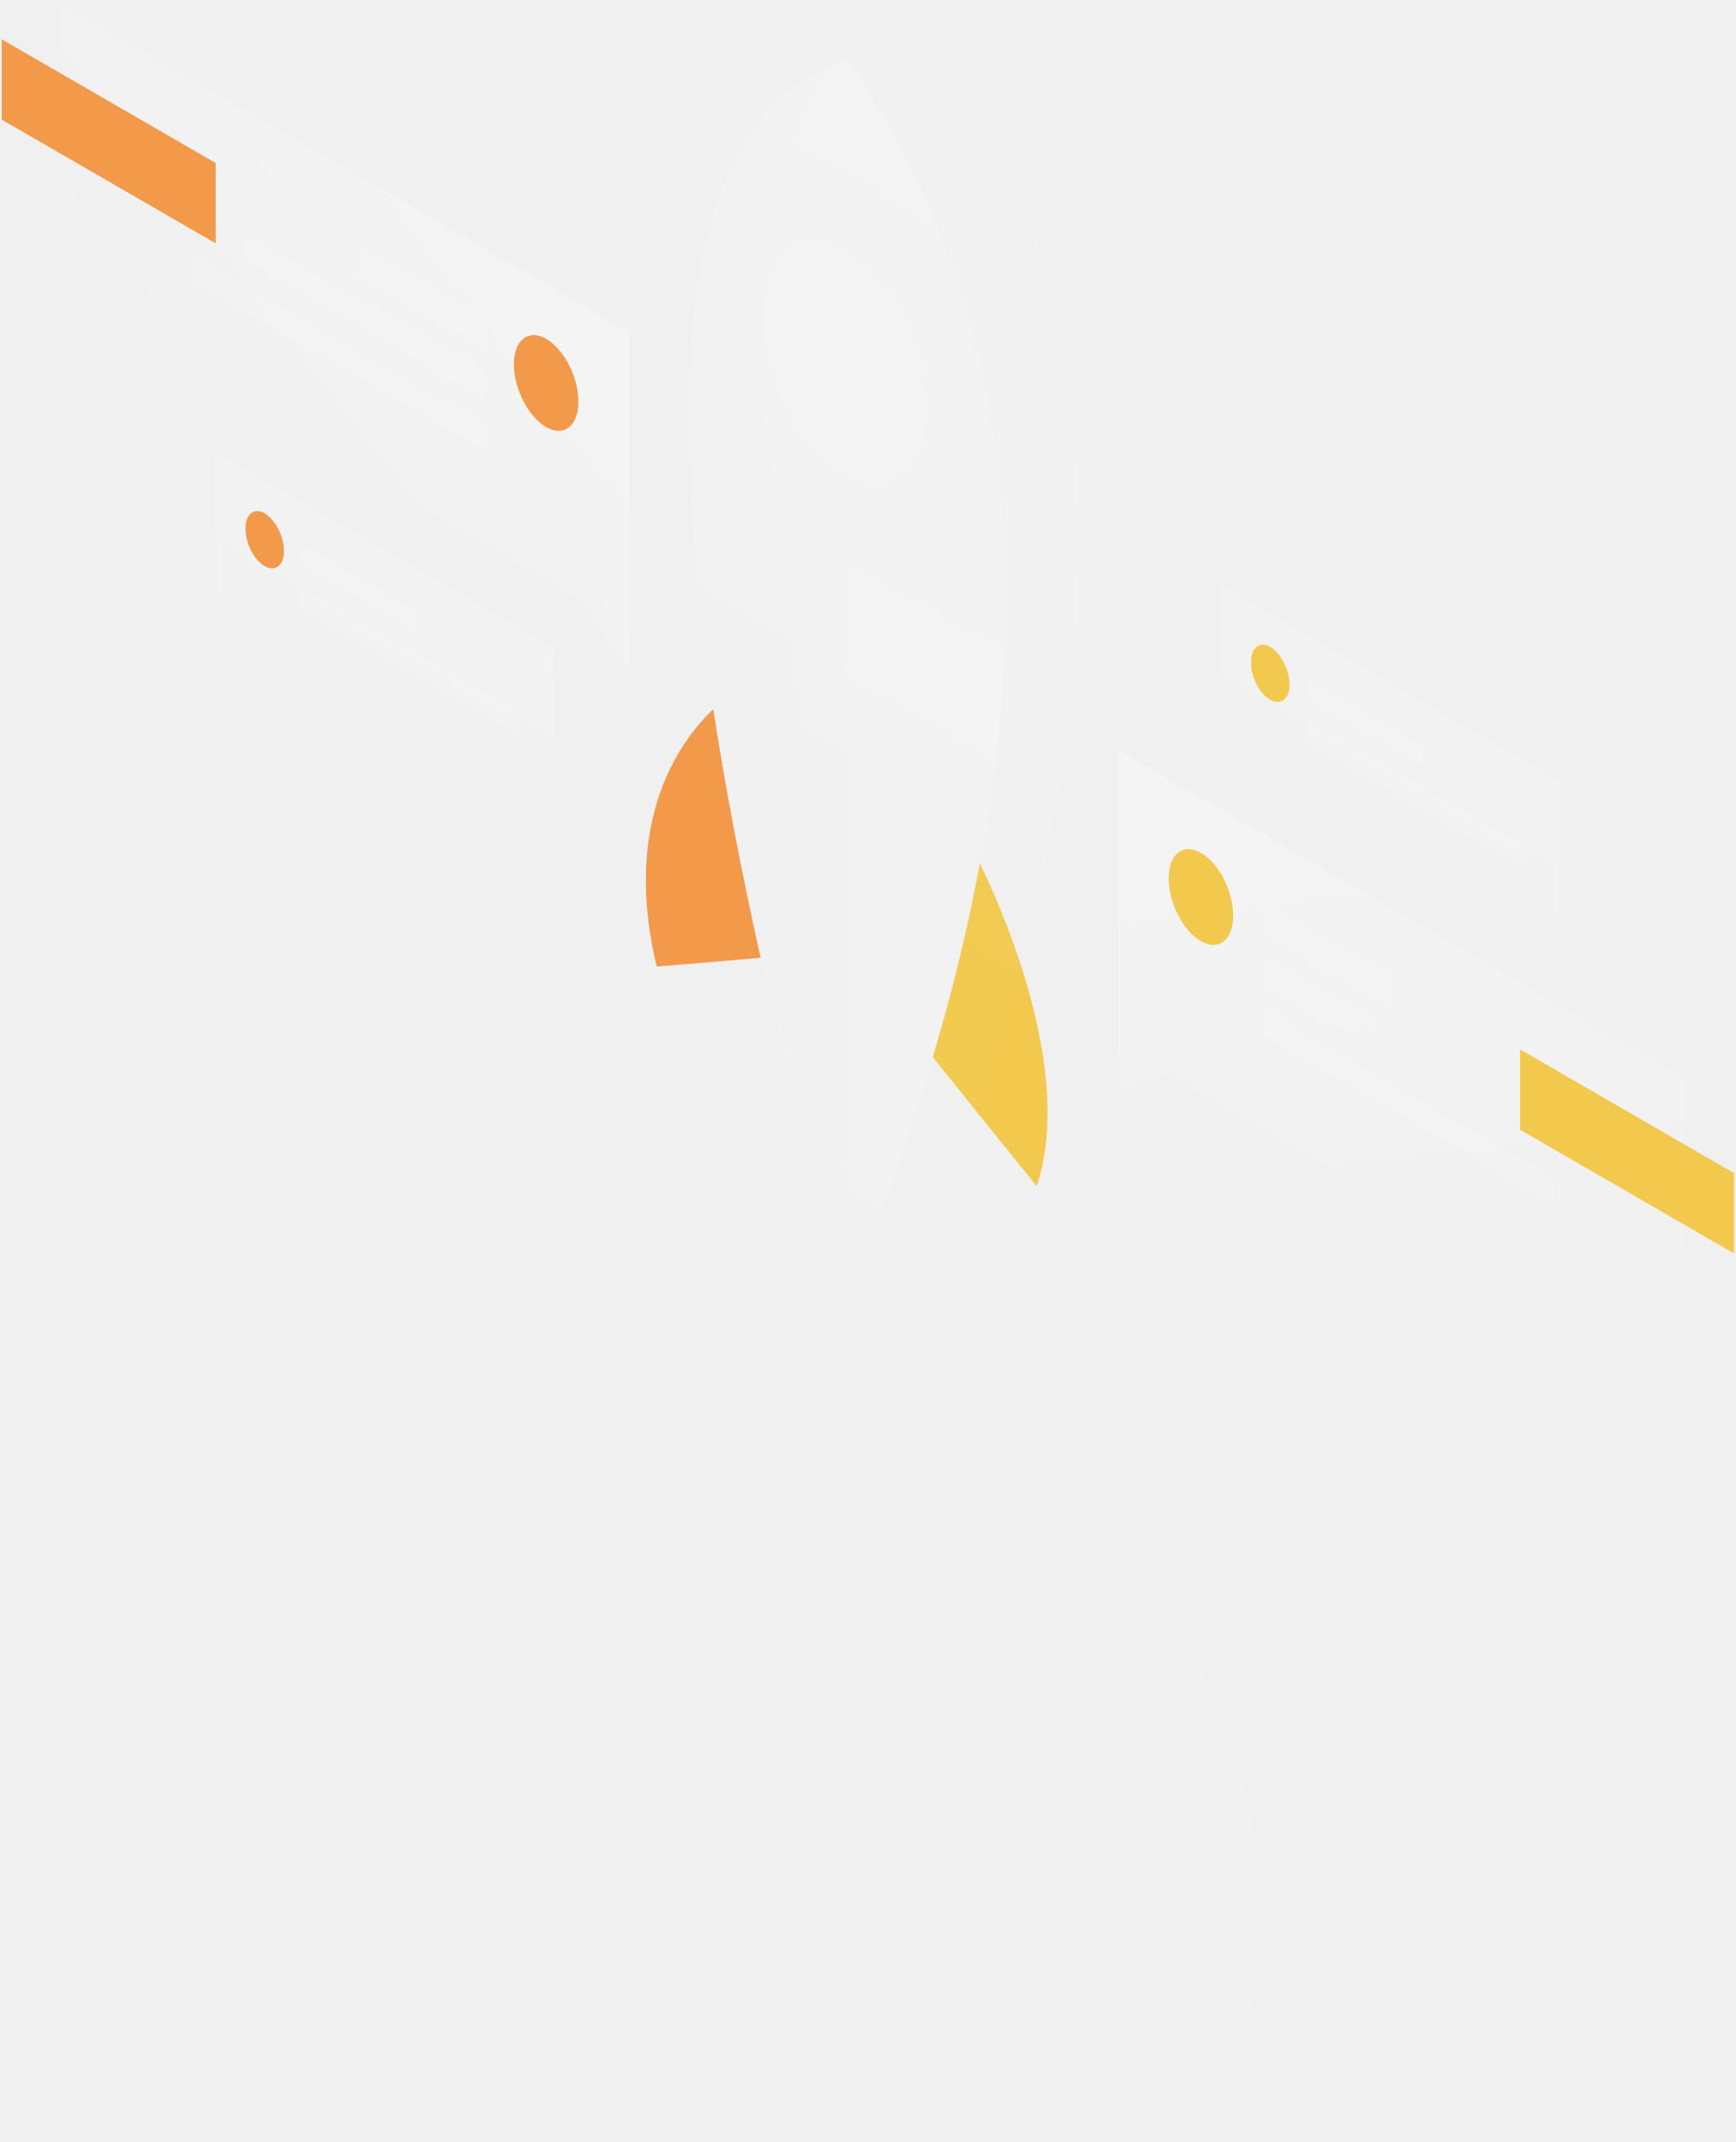
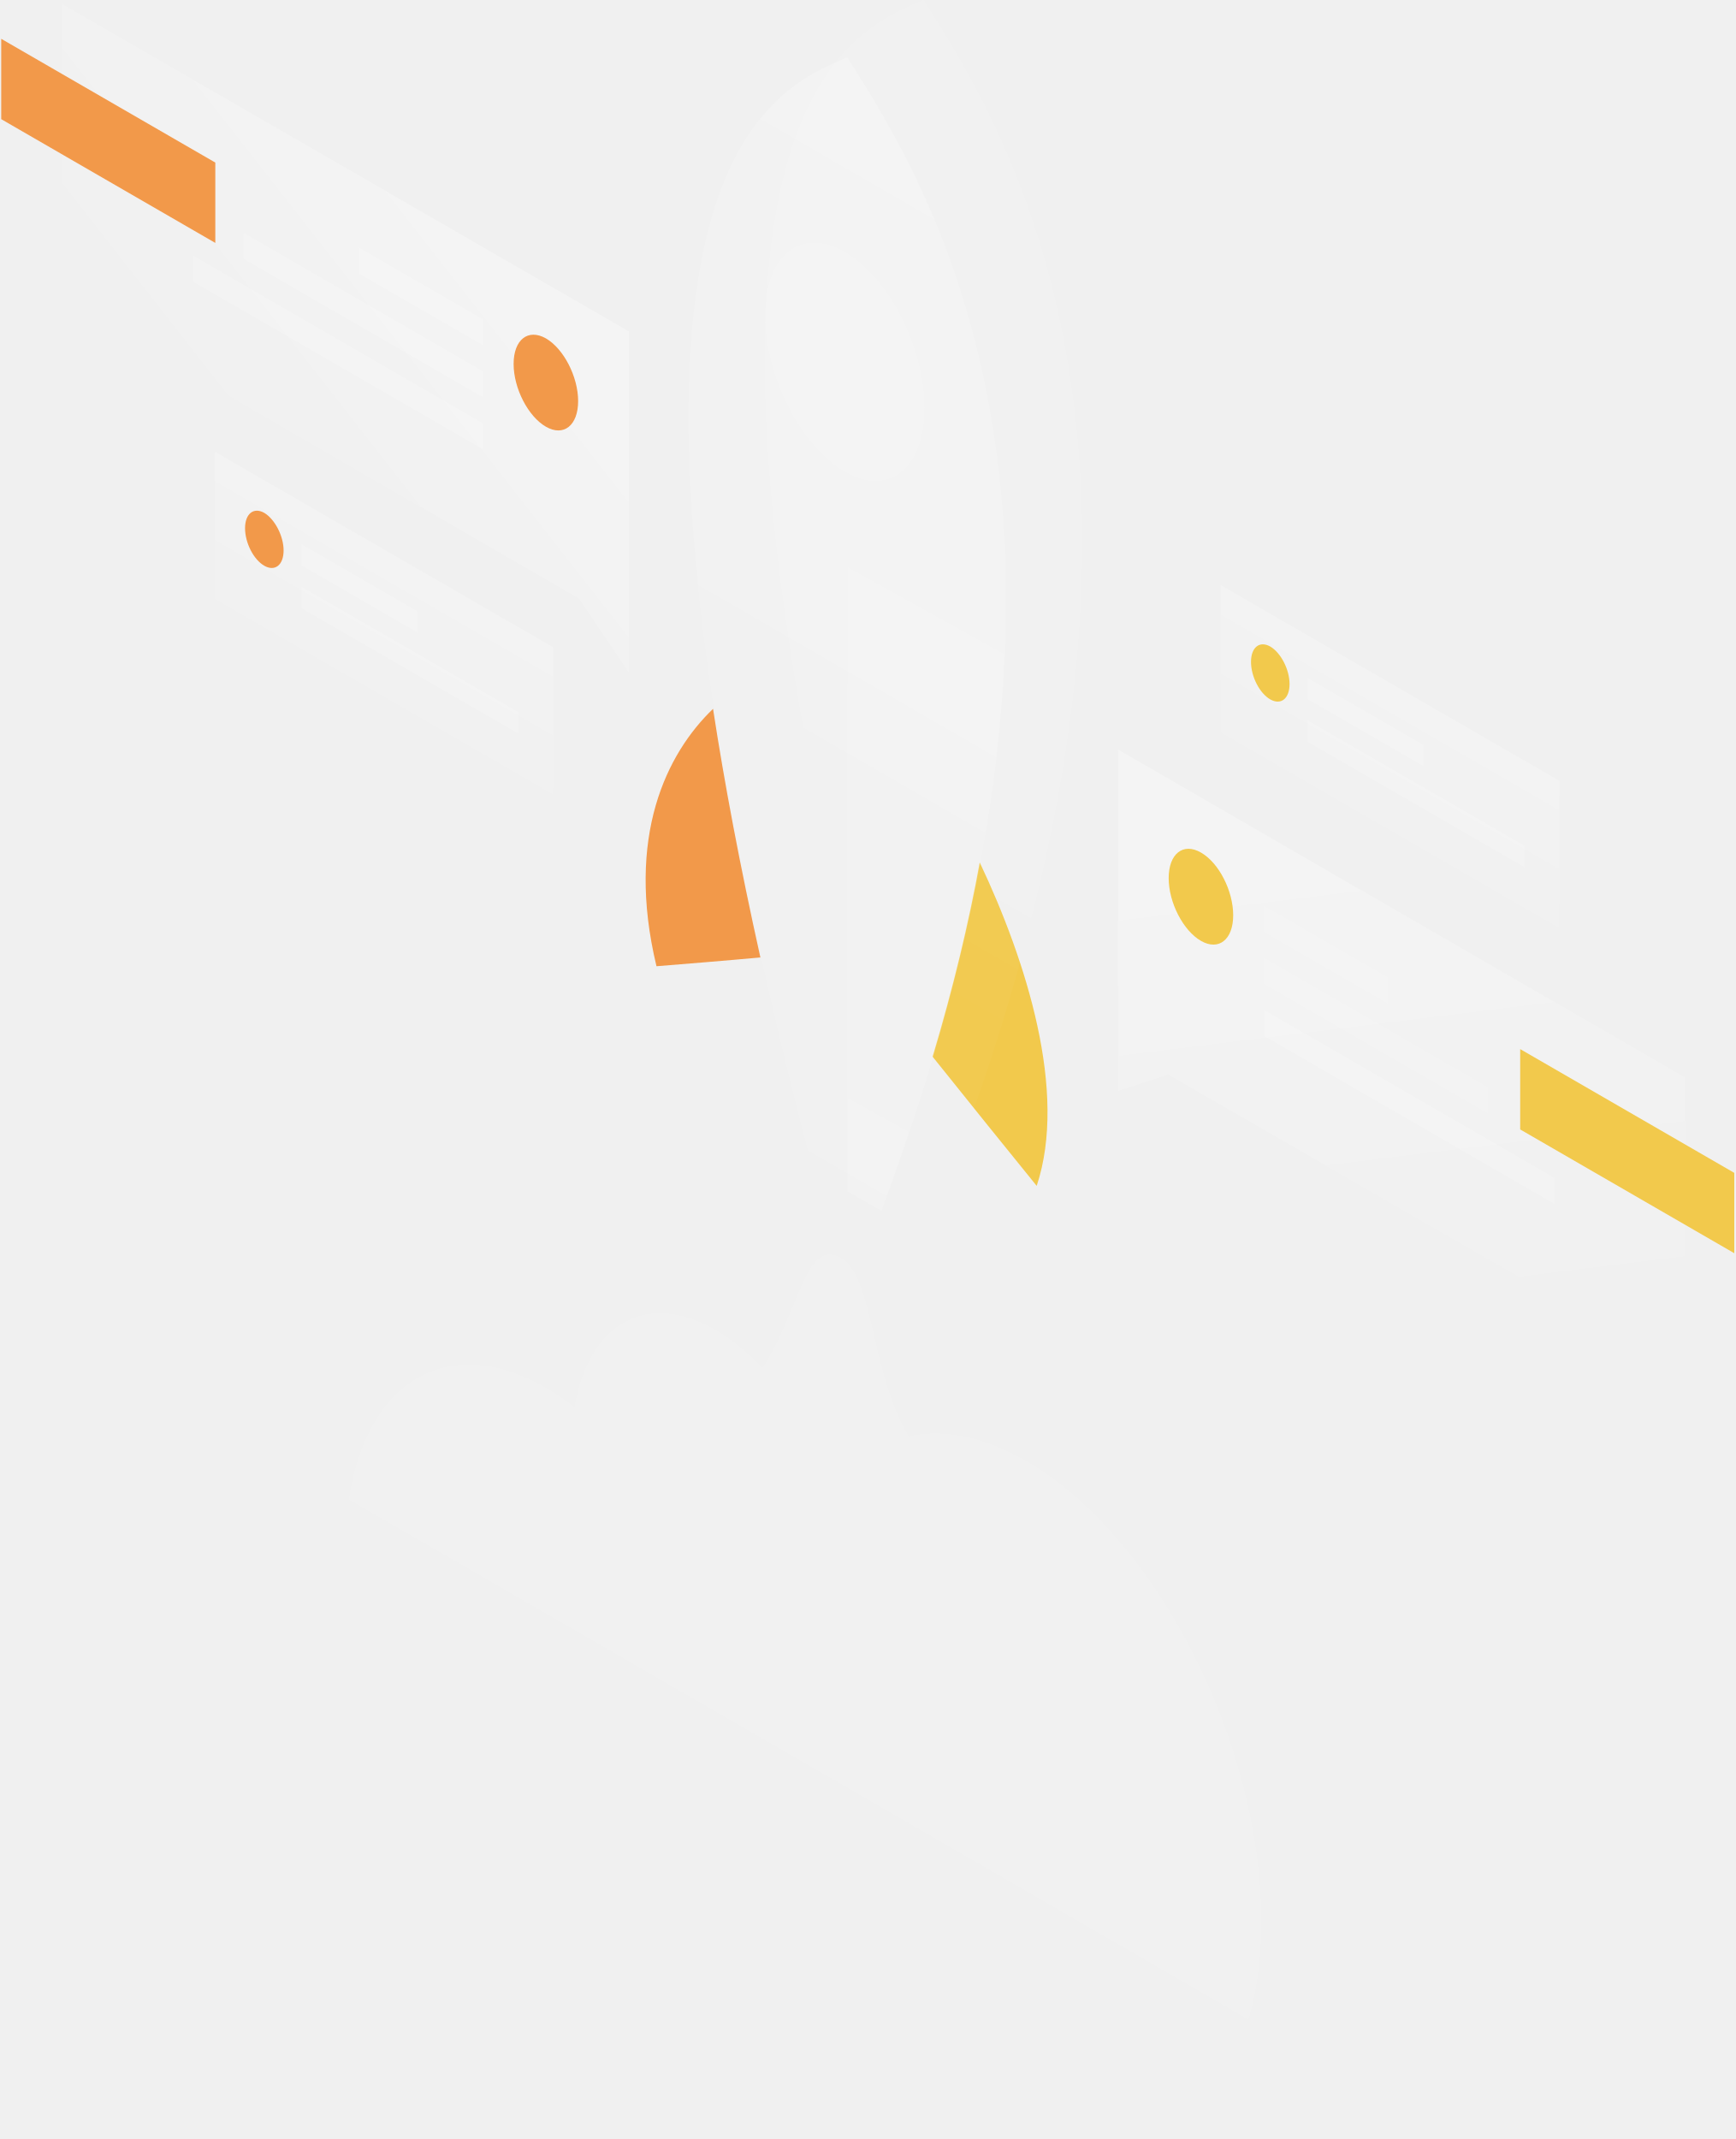
- <svg xmlns="http://www.w3.org/2000/svg" width="504" height="622" viewBox="0 0 504 622" fill="none">
+ <svg xmlns="http://www.w3.org/2000/svg" width="714" height="880" viewBox="0 0 714 880" fill="none">
  <g id="Illustration">
-     <path id="Vector" d="M270.818 306.916C281.275 320.01 292.888 334.383 301.035 344.432C310.094 317.147 297.995 279.022 284.498 250.519C281.275 268.242 276.776 287 270.818 306.916Z" fill="#F2C94C" />
-     <path id="Vector_2" d="M207.099 205.938C193.662 218.849 181.624 242.967 190.683 280.666C198.83 279.996 210.382 279.083 220.84 278.108C214.882 251.311 210.382 227.376 207.099 205.938Z" fill="#F2994A" />
-     <path id="Vector_3" opacity="0.2" d="M236.04 340.23C160.891 51.182 222.725 26.639 246.072 16.772C269.419 53.68 331.192 149.663 255.982 351.741L236.04 340.23Z" fill="url(#paint0_linear)" />
-     <path id="Vector_4" opacity="0.1" d="M258.171 323.603C183.022 34.617 244.795 10.012 268.203 0.146C291.551 37.053 353.324 133.037 278.114 335.114L258.171 323.603Z" fill="url(#paint1_linear)" />
-     <path id="Vector_5" opacity="0.15" d="M255.982 351.741C331.192 149.663 269.419 53.68 246.072 16.772V346.016L255.982 351.741Z" fill="url(#paint2_linear)" />
-     <path id="Vector_6" opacity="0.1" d="M268.447 118.542C268.447 136.143 258.111 144.426 245.343 137.056C232.575 129.687 222.239 109.406 222.239 91.805C222.239 74.204 232.575 65.921 245.343 73.29C258.111 80.66 268.447 100.941 268.447 118.542Z" fill="white" />
-     <path id="Vector_7" opacity="0.1" d="M263.887 417.151C258.597 408.502 256.043 397.54 253.794 387.917C251.179 376.833 248.99 367.393 243.518 365.018C237.256 362.277 234.459 369.22 230.507 378.843C228.197 384.507 225.461 391.206 221.448 397.357C217.131 392.789 212.571 389.013 207.768 386.273C187.643 374.64 170.862 384.689 166.91 408.685C164.174 406.614 161.438 404.726 158.641 403.082C126.356 384.446 100.212 405.579 100.212 450.404C100.212 495.168 126.356 546.57 158.581 565.207C189.893 583.295 215.49 563.867 216.949 521.783C222.846 532.745 230.69 541.942 239.384 546.936C241.634 548.215 243.822 549.189 245.89 549.798C258.415 577.387 277.08 601.14 297.935 613.199C335.631 635.002 366.213 610.397 366.274 558.264C366.274 506.131 335.692 446.141 297.995 424.337C285.531 417.151 273.919 414.958 263.887 417.151Z" fill="url(#paint3_linear)" />
-     <path id="Vector_8" opacity="0.3" d="M324.626 217.753L489.212 312.945L489.273 398.88L339.218 312.092L324.687 316.843L324.626 217.753Z" fill="url(#paint4_linear)" />
-     <path id="Vector_9" d="M441.362 328.049V304.723L503.5 340.656V363.982L441.362 328.049Z" fill="#F2C94C" />
-     <path id="Vector_10" opacity="0.1" d="M366.943 263.126L402.998 283.955V291.507L366.943 270.678V263.126Z" fill="white" />
-     <path id="Vector_11" opacity="0.1" d="M367.004 278.23L432.06 315.868V323.421L367.004 285.782V278.23Z" fill="white" />
-     <path id="Vector_12" opacity="0.15" d="M367.004 293.334L451.212 342.057V349.609L367.004 300.886V293.334Z" fill="white" />
-     <path id="Vector_13" d="M358.066 265.867C358.066 272.932 353.871 276.281 348.703 273.297C343.535 270.313 339.339 262.152 339.339 255.087C339.339 248.022 343.535 244.672 348.703 247.657C353.932 250.641 358.066 258.802 358.066 265.867Z" fill="#F2C94C" />
-     <path id="Vector_14" opacity="0.3" d="M182.657 96.373L18.071 1.242L18.132 87.176L168.187 173.903L182.718 195.463L182.657 96.373Z" fill="url(#paint5_linear)" />
-     <path id="Vector_15" d="M0.5 34.739V11.413L62.638 47.346V70.672L0.5 34.739Z" fill="#F2994A" />
-     <path id="Vector_16" opacity="0.15" d="M140.341 92.84L104.286 72.011V79.564L140.341 100.392V92.84Z" fill="white" />
-     <path id="Vector_17" opacity="0.15" d="M140.341 107.944L70.846 67.748V75.3L140.341 115.496V107.944Z" fill="white" />
-     <path id="Vector_18" opacity="0.15" d="M140.34 123.048L56.132 74.326V81.878L140.34 130.601V123.048Z" fill="white" />
-     <path id="Vector_19" d="M149.217 105.813C149.217 112.878 153.412 121.039 158.58 124.023C163.748 127.007 167.944 123.658 167.944 116.593C167.944 109.528 163.748 101.367 158.58 98.383C153.412 95.459 149.217 98.748 149.217 105.813Z" fill="#F2994A" />
-     <path id="Vector_20" opacity="0.2" d="M160.769 188.093L62.455 131.27V182.551L160.769 239.374V188.093Z" fill="url(#paint6_linear)" />
-     <path id="Vector_21" opacity="0.15" d="M87.627 158.129L121.31 177.618V183.769L87.627 164.28V158.129Z" fill="white" />
-     <path id="Vector_22" opacity="0.15" d="M87.627 170.492L150.616 206.912V213.125L87.627 176.704V170.492Z" fill="white" />
-     <path id="Vector_23" d="M82.458 159.956C82.458 164.158 79.966 166.168 76.865 164.402C73.764 162.636 71.271 157.763 71.271 153.5C71.271 149.298 73.764 147.288 76.865 149.054C79.905 150.881 82.458 155.754 82.458 159.956Z" fill="#F2994A" />
-     <path id="Vector_24" opacity="0.2" d="M452.732 226.828L354.418 170.005V221.286L452.732 278.169V226.828Z" fill="url(#paint7_linear)" />
-     <path id="Vector_25" opacity="0.15" d="M379.589 196.924L413.273 216.413V222.565L379.589 203.075V196.924Z" fill="white" />
-     <path id="Vector_26" opacity="0.15" d="M379.65 209.288L442.639 245.708V251.92L379.65 215.5V209.288Z" fill="white" />
-     <path id="Vector_27" d="M374.421 198.751C374.421 202.954 371.928 204.963 368.828 203.197C365.727 201.431 363.234 196.559 363.234 192.296C363.234 188.093 365.727 186.083 368.828 187.85C371.928 189.677 374.421 194.549 374.421 198.751Z" fill="#F2C94C" />
+     <path id="Vector" d="M383.674 434.715C398.497 453.27 414.959 473.638 426.507 487.878C439.349 449.214 422.198 395.187 403.065 354.797C398.497 379.911 392.12 406.493 383.674 434.715Z" fill="#F2C94C" />
+     <path id="Vector_2" d="M293.353 291.622C274.307 309.919 257.242 344.095 270.084 397.517C281.632 396.568 298.007 395.274 312.831 393.893C304.385 355.919 298.007 322.001 293.353 291.622Z" fill="#F2994A" />
+     <path id="Vector_3" opacity="0.2" d="M334.376 481.923C227.853 72.323 315.502 37.542 348.597 23.561C381.691 75.861 469.254 211.877 362.645 498.234L334.376 481.923Z" fill="url(#paint0_linear)" />
+     <path id="Vector_4" opacity="0.1" d="M365.748 458.362C259.224 48.848 346.787 13.981 379.968 0C413.063 52.3 500.626 188.316 394.016 474.673L365.748 458.362Z" fill="url(#paint1_linear)" />
+     <path id="Vector_5" opacity="0.15" d="M362.645 498.234C469.254 211.877 381.691 75.861 348.597 23.561V490.122L362.645 498.234Z" fill="url(#paint2_linear)" />
+     <path id="Vector_6" opacity="0.1" d="M380.313 167.776C380.313 192.717 365.662 204.455 347.563 194.012C329.465 183.569 314.813 154.83 314.813 129.888C314.813 104.946 329.465 93.209 347.563 103.651C365.662 114.094 380.313 142.834 380.313 167.776Z" fill="white" />
+     <path id="Vector_7" opacity="0.1" d="M373.849 590.925C366.351 578.67 362.731 563.135 359.543 549.499C355.837 533.792 352.734 520.415 344.977 517.049C336.101 513.165 332.136 523.004 326.534 536.64C323.259 544.666 319.381 554.16 313.693 562.876C307.574 556.404 301.11 551.053 294.301 547.169C265.774 530.685 241.988 544.925 236.386 578.929C232.507 575.995 228.629 573.319 224.665 570.989C178.901 544.58 141.842 574.528 141.842 638.047C141.842 701.481 178.901 774.322 224.578 800.731C268.963 826.363 305.247 798.832 307.315 739.196C315.675 754.731 326.793 767.763 339.117 774.84C342.306 776.652 345.408 778.033 348.339 778.896C366.093 817.992 392.551 851.651 422.112 868.739C475.546 899.636 518.897 864.769 518.983 790.892C518.983 717.016 475.632 632.006 422.198 601.109C404.531 590.925 388.069 587.818 373.849 590.925Z" fill="url(#paint3_linear)" />
+     <path id="Vector_8" opacity="0.3" d="M459.947 308.365L693.247 443.259L693.333 565.034L480.631 442.05L460.033 448.782L459.947 308.365Z" fill="url(#paint4_linear)" />
+     <path id="Vector_9" d="M625.42 464.662V431.608L713.5 482.527V515.582L625.42 464.662Z" fill="#F2C94C" />
+     <path id="Vector_10" opacity="0.1" d="M519.931 372.662L571.038 402.178V412.88L519.931 383.364V372.662Z" fill="white" />
+     <path id="Vector_11" opacity="0.1" d="M520.017 394.065L612.234 447.401V458.103L520.017 404.767V394.065Z" fill="white" />
+     <path id="Vector_12" opacity="0.15" d="M520.017 415.469L639.382 484.512V495.214L520.017 426.17V415.469Z" fill="white" />
+     <path id="Vector_13" d="M507.348 376.546C507.348 386.557 501.401 391.304 494.076 387.075C486.75 382.846 480.803 371.281 480.803 361.27C480.803 351.258 486.75 346.512 494.076 350.741C501.488 354.969 507.348 366.534 507.348 376.546Z" fill="#F2C94C" />
+     <path id="Vector_14" opacity="0.3" d="M258.707 136.361L25.407 1.554L25.493 123.329L238.195 246.226L258.793 276.778L258.707 136.361Z" fill="url(#paint5_linear)" />
+     <path id="Vector_15" d="M0.5 49.021V15.966L88.58 66.886V99.94L0.5 49.021Z" fill="#F2994A" />
+     <path id="Vector_16" opacity="0.15" d="M198.723 131.355L147.616 101.839V112.541L198.723 142.057V131.355Z" fill="white" />
+     <path id="Vector_17" opacity="0.15" d="M198.723 152.759L100.215 95.798V106.499L198.723 163.46V152.759Z" fill="white" />
+     <path id="Vector_18" opacity="0.15" d="M198.723 174.162L79.358 105.119V115.82L198.723 184.864V174.162Z" fill="white" />
+     <path id="Vector_19" d="M211.306 149.738C211.306 159.749 217.252 171.314 224.578 175.543C231.904 179.772 237.85 175.025 237.85 165.014C237.85 155.002 231.904 143.438 224.578 139.209C217.252 135.066 211.306 139.727 211.306 149.738Z" fill="#F2994A" />
+     <path id="Vector_20" opacity="0.2" d="M227.681 266.335L88.321 185.813V258.481L227.681 339.003V266.335Z" fill="url(#paint6_linear)" />
+     <path id="Vector_21" opacity="0.15" d="M124.002 223.873L171.747 251.491V260.207L124.002 232.59V223.873Z" fill="white" />
+     <path id="Vector_22" opacity="0.15" d="M124.002 241.393L213.288 293.003V301.806L124.002 250.196V241.393Z" fill="white" />
+     <path id="Vector_23" d="M116.676 226.462C116.676 232.417 113.142 235.265 108.747 232.763C104.351 230.26 100.818 223.355 100.818 217.314C100.818 211.359 104.351 208.511 108.747 211.014C113.056 213.603 116.676 220.507 116.676 226.462Z" fill="#F2994A" />
+     <path id="Vector_24" opacity="0.2" d="M641.536 321.224L502.177 240.703V313.371L641.536 393.979V321.224Z" fill="url(#paint7_linear)" />
+     <path id="Vector_25" opacity="0.15" d="M537.857 278.849L585.603 306.466V315.183L537.857 287.566V278.849Z" fill="white" />
+     <path id="Vector_26" opacity="0.15" d="M537.943 296.369L627.23 347.979V356.782L537.943 305.172V296.369Z" fill="white" />
+     <path id="Vector_27" d="M530.531 281.438C530.531 287.393 526.998 290.241 522.602 287.738C518.207 285.236 514.673 278.331 514.673 272.29C514.673 266.335 518.207 263.487 522.602 265.99C526.998 268.579 530.531 275.483 530.531 281.438Z" fill="#F2C94C" />
  </g>
  <defs>
-     <linearGradient id="paint0_linear" x1="333.682" y1="27.02" x2="144.202" y2="354.739" gradientUnits="userSpaceOnUse">
+     <linearGradient id="paint0_linear" x1="472.783" y1="38.083" x2="204.318" y2="502.553" gradientUnits="userSpaceOnUse">
      <stop stop-color="white" />
      <stop offset="1" stop-color="white" stop-opacity="0" />
    </linearGradient>
-     <linearGradient id="paint1_linear" x1="355.807" y1="10.398" x2="166.328" y2="338.117" gradientUnits="userSpaceOnUse">
+     <linearGradient id="paint1_linear" x1="504.146" y1="14.529" x2="235.682" y2="478.998" gradientUnits="userSpaceOnUse">
      <stop stop-color="white" />
      <stop offset="1" stop-color="white" stop-opacity="0" />
    </linearGradient>
-     <linearGradient id="paint2_linear" x1="298.437" y1="98.542" x2="152.16" y2="362.031" gradientUnits="userSpaceOnUse">
+     <linearGradient id="paint2_linear" x1="422.824" y1="139.435" x2="215.572" y2="512.87" gradientUnits="userSpaceOnUse">
      <stop stop-color="white" stop-opacity="0" />
      <stop offset="1" stop-color="white" />
    </linearGradient>
-     <linearGradient id="paint3_linear" x1="284.712" y1="416.675" x2="202.872" y2="558.224" gradientUnits="userSpaceOnUse">
+     <linearGradient id="paint3_linear" x1="403.369" y1="590.251" x2="287.413" y2="790.866" gradientUnits="userSpaceOnUse">
      <stop stop-color="white" />
      <stop offset="1" stop-color="white" stop-opacity="0" />
    </linearGradient>
-     <linearGradient id="paint4_linear" x1="395.343" y1="220.536" x2="416.694" y2="393.411" gradientUnits="userSpaceOnUse">
+     <linearGradient id="paint4_linear" x1="560.188" y1="312.308" x2="590.435" y2="557.286" gradientUnits="userSpaceOnUse">
      <stop stop-color="white" />
      <stop offset="1" stop-color="white" stop-opacity="0" />
    </linearGradient>
-     <linearGradient id="paint5_linear" x1="146.764" y1="61.963" x2="61.667" y2="128.478" gradientUnits="userSpaceOnUse">
+     <linearGradient id="paint5_linear" x1="207.829" y1="87.599" x2="87.232" y2="181.892" gradientUnits="userSpaceOnUse">
      <stop stop-color="white" />
      <stop offset="1" stop-color="white" stop-opacity="0" />
    </linearGradient>
-     <linearGradient id="paint6_linear" x1="122.689" y1="166.063" x2="100.462" y2="204.507" gradientUnits="userSpaceOnUse">
+     <linearGradient id="paint6_linear" x1="173.703" y1="235.116" x2="142.21" y2="289.602" gradientUnits="userSpaceOnUse">
      <stop stop-color="white" />
      <stop offset="1" stop-color="white" stop-opacity="0" />
    </linearGradient>
-     <linearGradient id="paint7_linear" x1="414.69" y1="204.844" x2="392.462" y2="243.288" gradientUnits="userSpaceOnUse">
+     <linearGradient id="paint7_linear" x1="587.612" y1="290.072" x2="556.119" y2="344.558" gradientUnits="userSpaceOnUse">
      <stop stop-color="white" />
      <stop offset="1" stop-color="white" stop-opacity="0" />
    </linearGradient>
  </defs>
</svg>
